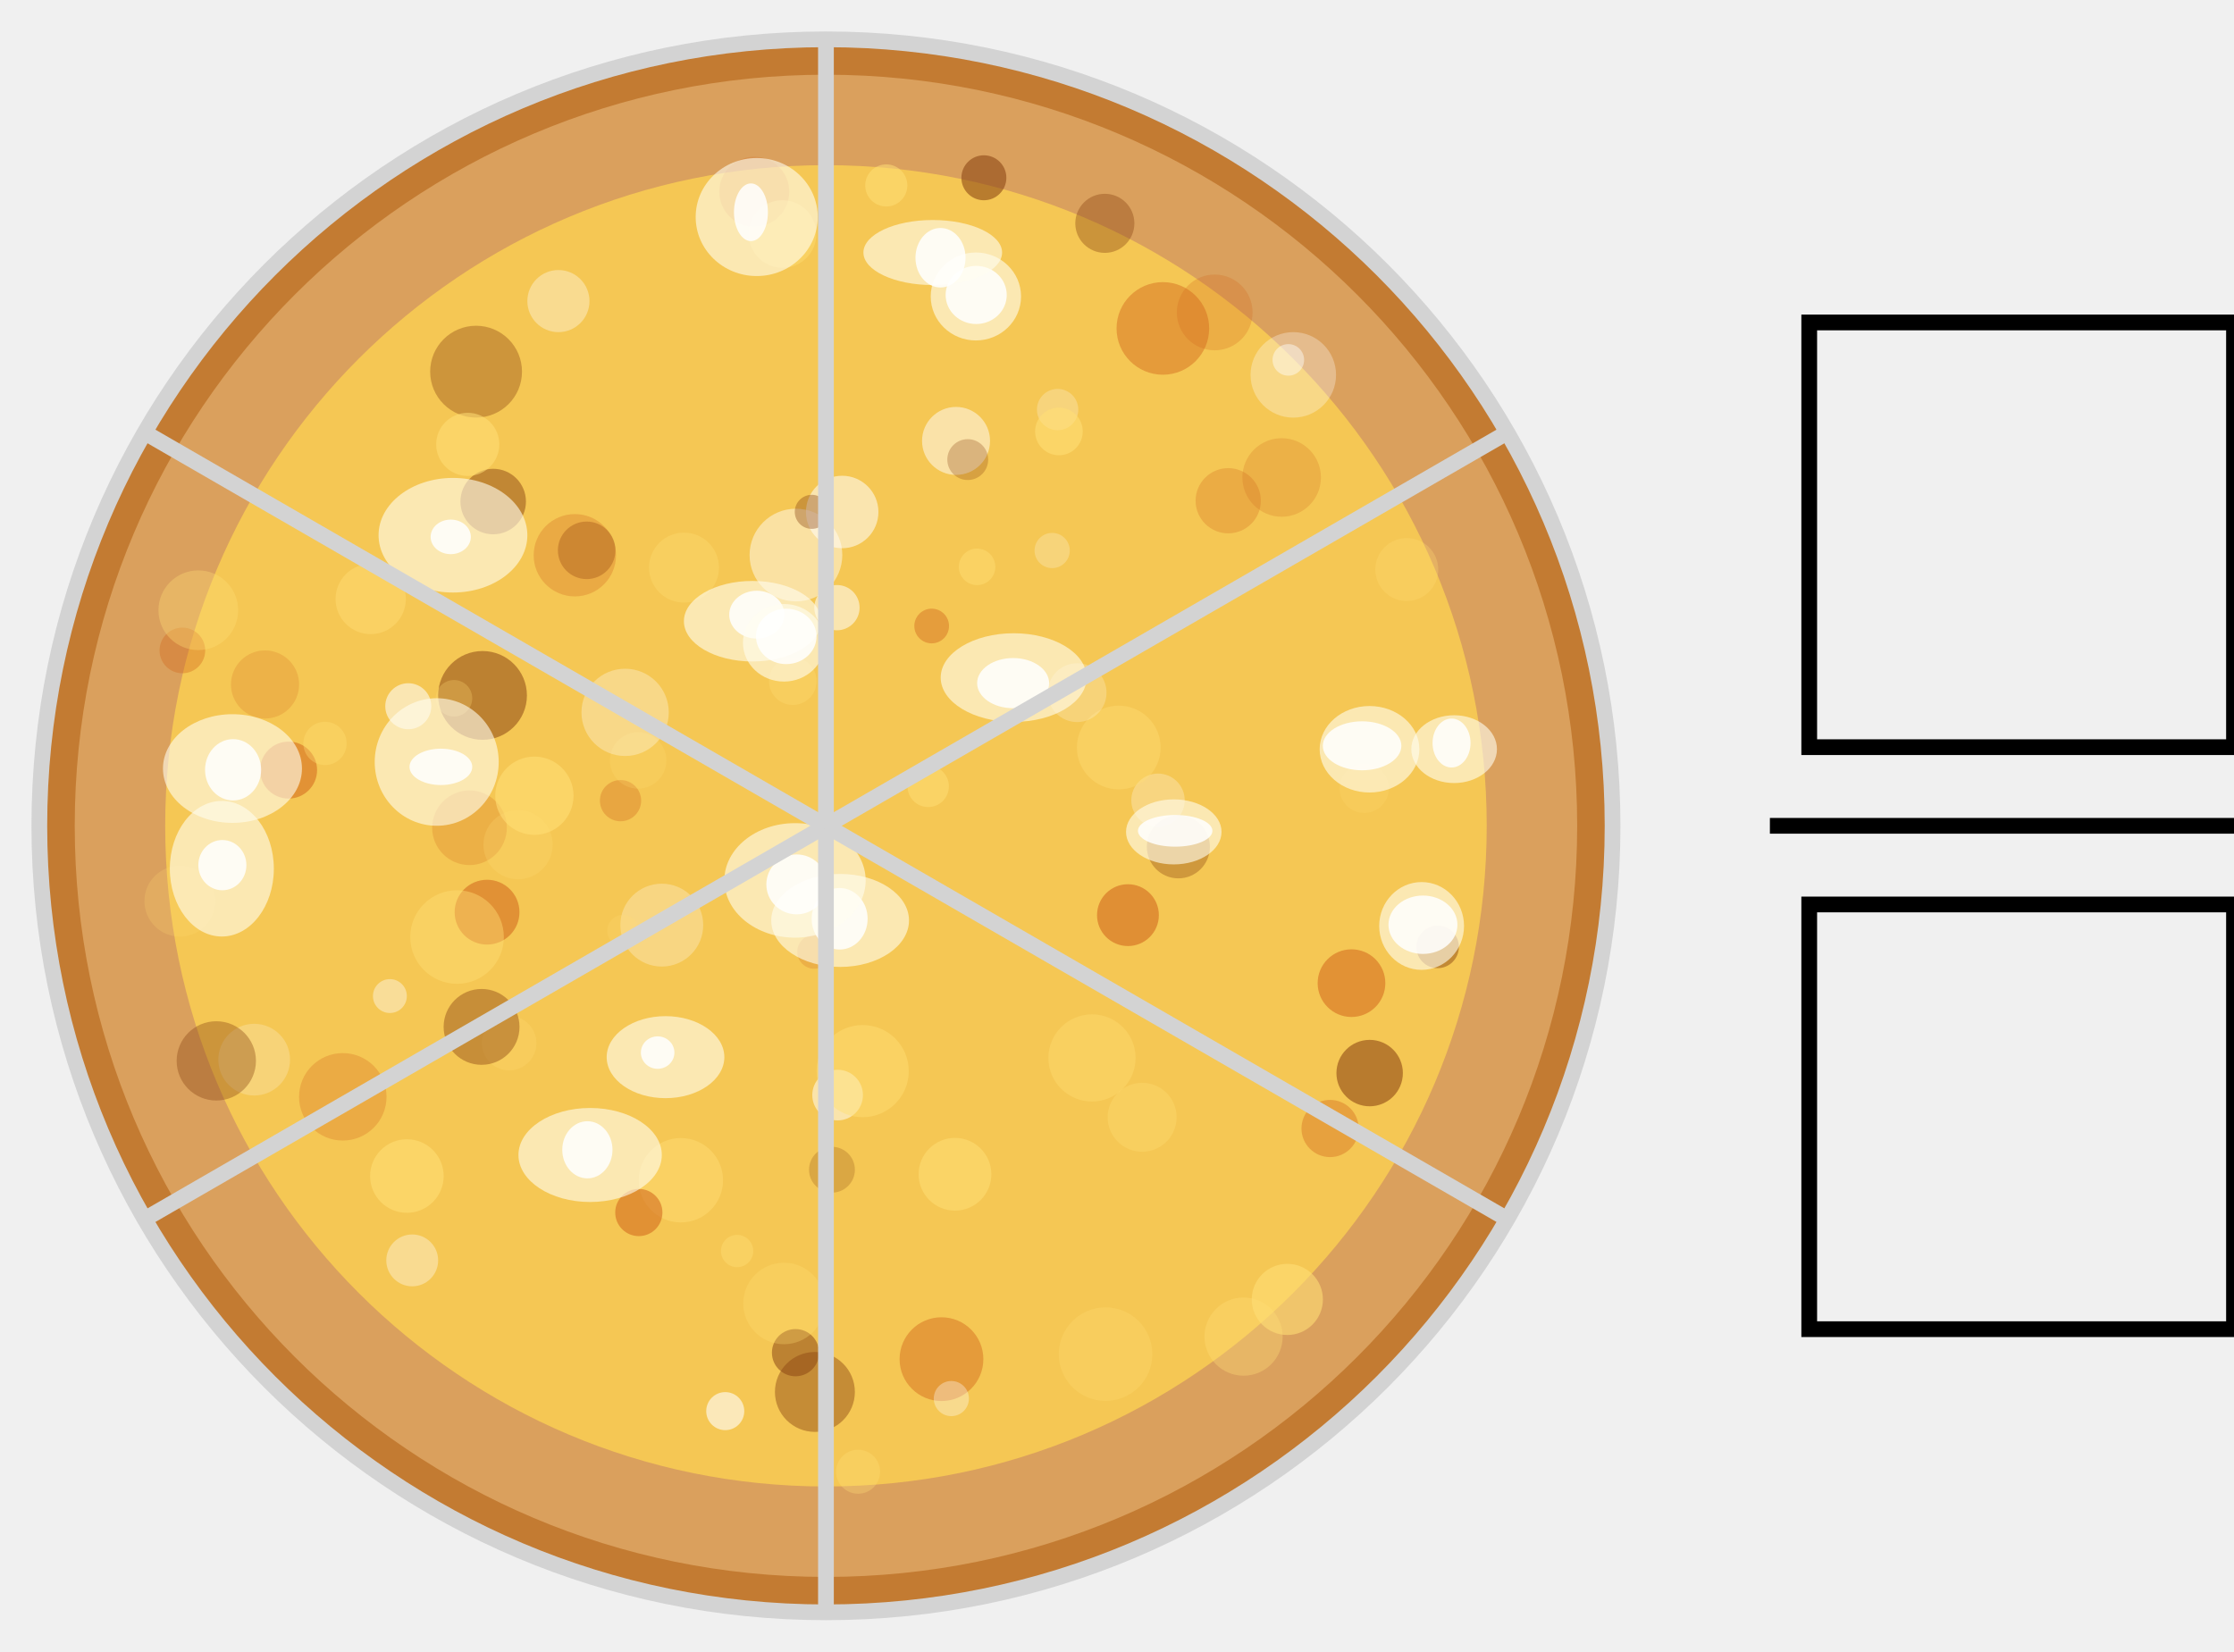
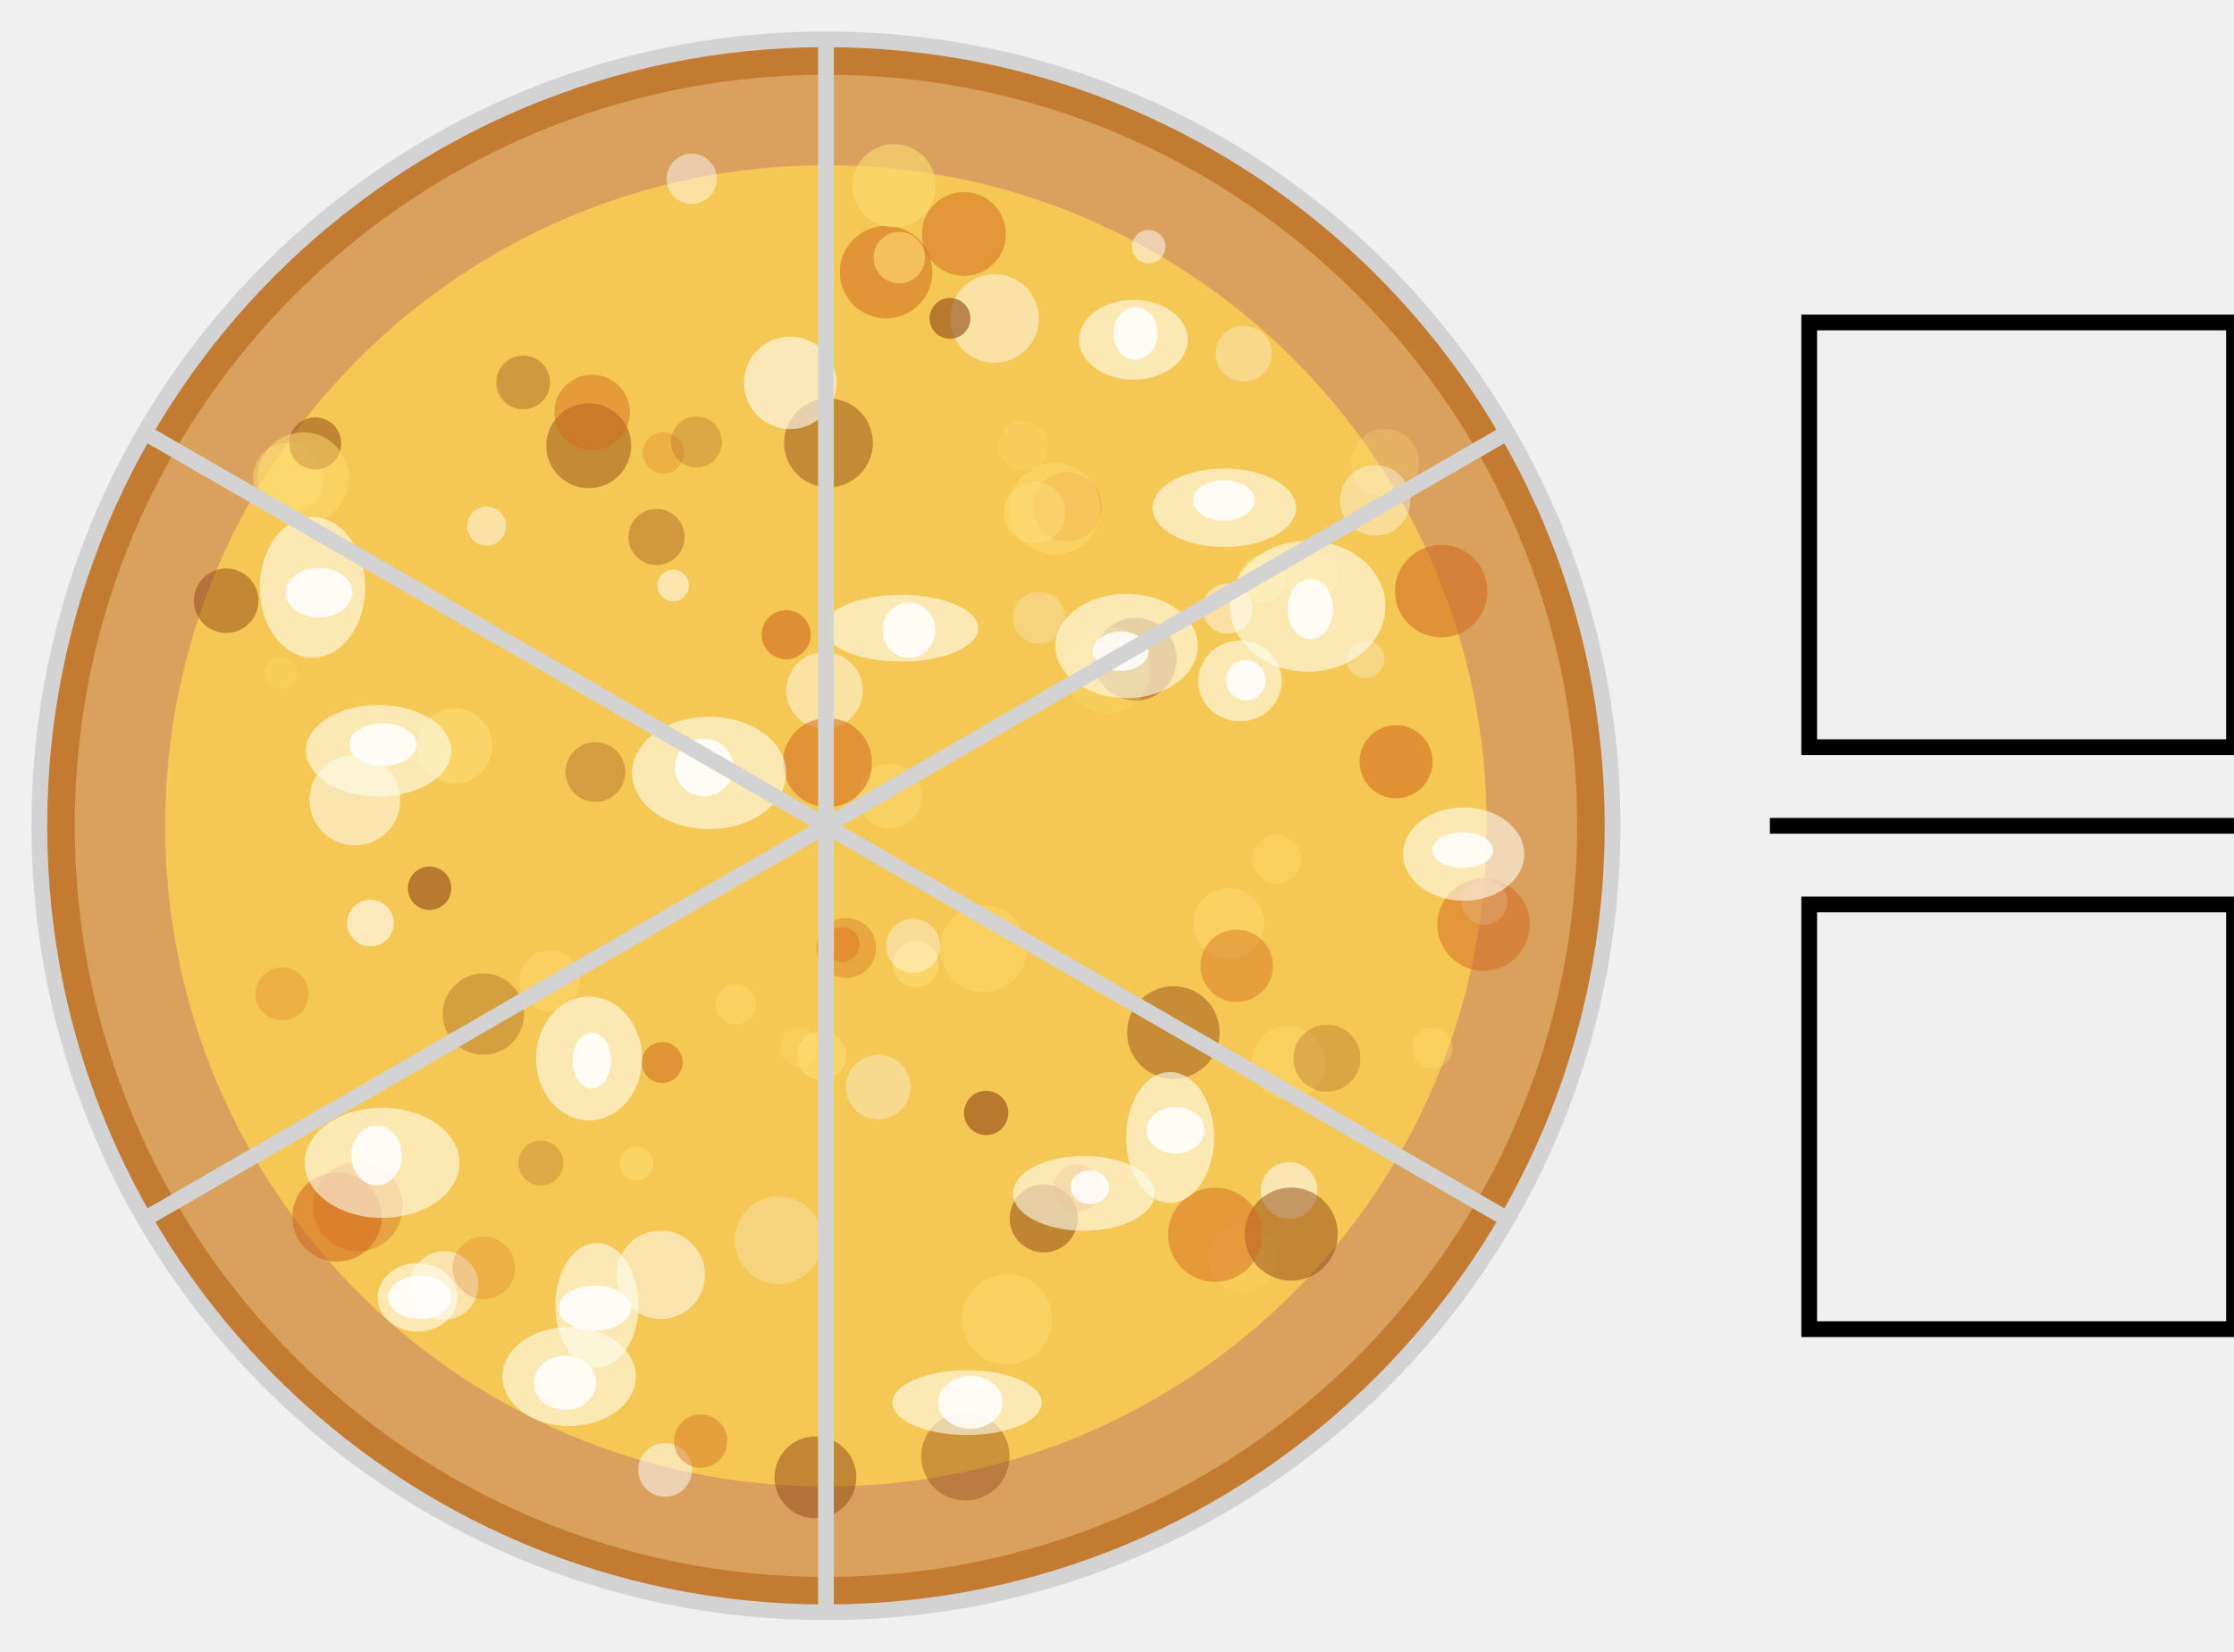
<svg xmlns="http://www.w3.org/2000/svg" xmlns:xlink="http://www.w3.org/1999/xlink" width="284.0" height="210" viewBox="0 0 284.0 210">
  <defs>
-     <clipPath id="clip-4443866192-4508378576">
+     <clipPath id="clip-4429906768-4429193552">
      <circle cx="105.0" cy="105.0" r="100" fill="none" />
    </clipPath>
  </defs>
  <g>
    <circle cx="105.0" cy="105.0" r="100" fill="#F5C754" />
-     <use xlink:href="#clip-4443866192-4508378576" />
-     <g clip-path="url(#clip-4443866192-4508378576)">
+     <use xlink:href="#clip-4429906768-4429193552" />
+     <g clip-path="url(#clip-4429906768-4429193552)">
      <circle cx="105.0" cy="105.0" r="92" stroke="#DAA05D" stroke-width="16" fill="none" />
      <circle cx="105.0" cy="105.0" r="98" stroke="#C37B32" stroke-width="5" fill="none" />
-       <circle cx="173.428" cy="100.227" r="3.133" fill="#FFDE75" fill-opacity="0.201" />
-       <circle cx="36.687" cy="97.914" r="3.623" fill="#D2691E" fill-opacity="0.56" />
-       <circle cx="125.077" cy="22.603" r="2.859" fill="#8B4513" fill-opacity="0.582" />
-       <circle cx="86.552" cy="150.063" r="5.364" fill="#FFDE75" fill-opacity="0.469" />
-       <circle cx="162.933" cy="60.709" r="4.993" fill="#D2691E" fill-opacity="0.231" />
-       <circle cx="61.342" cy="88.42" r="5.644" fill="#8B4513" fill-opacity="0.534" />
-       <circle cx="121.538" cy="56.061" r="4.322" fill="#FFFFFF" fill-opacity="0.492" />
-       <circle cx="119.686" cy="172.812" r="5.324" fill="#D2691E" fill-opacity="0.462" />
-       <circle cx="105.764" cy="148.726" r="2.915" fill="#8B4513" fill-opacity="0.247" />
-       <circle cx="92.198" cy="179.42" r="2.418" fill="#FFFFFF" fill-opacity="0.586" />
-       <circle cx="182.761" cy="120.398" r="2.701" fill="#8B4513" fill-opacity="0.479" />
-       <circle cx="57.714" cy="88.784" r="2.32" fill="#FFDE75" fill-opacity="0.264" />
-       <circle cx="84.129" cy="117.626" r="5.268" fill="#FFFFFF" fill-opacity="0.273" />
-       <circle cx="178.837" cy="72.417" r="4" fill="#FFDE75" fill-opacity="0.287" />
-       <circle cx="95.888" cy="24.374" r="4.447" fill="#D2691E" fill-opacity="0.217" />
-       <circle cx="59.686" cy="105.247" r="4.745" fill="#D2691E" fill-opacity="0.247" />
-       <circle cx="138.82" cy="134.514" r="5.545" fill="#FFDE75" fill-opacity="0.37" />
-       <circle cx="120.941" cy="177.823" r="2.234" fill="#FFFFFF" fill-opacity="0.334" />
-       <circle cx="99.48" cy="29.756" r="4.304" fill="#FFDE75" fill-opacity="0.423" />
-       <circle cx="86.954" cy="72.169" r="4.445" fill="#FFDE75" fill-opacity="0.347" />
-       <circle cx="78.885" cy="101.801" r="2.622" fill="#D2691E" fill-opacity="0.34" />
-       <circle cx="74.58" cy="69.972" r="3.657" fill="#8B4513" fill-opacity="0.383" />
-       <circle cx="171.81" cy="125.004" r="4.302" fill="#D2691E" fill-opacity="0.57" />
-       <circle cx="101.185" cy="70.573" r="5.893" fill="#FFFFFF" fill-opacity="0.459" />
-       <circle cx="93.705" cy="159.063" r="2.054" fill="#FFDE75" fill-opacity="0.442" />
-       <circle cx="154.421" cy="39.723" r="4.815" fill="#D2691E" fill-opacity="0.263" />
-       <circle cx="169.088" cy="143.486" r="3.637" fill="#D2691E" fill-opacity="0.4" />
-       <circle cx="163.653" cy="165.217" r="4.523" fill="#FFDE75" fill-opacity="0.589" />
-       <circle cx="62.697" cy="63.769" r="4.165" fill="#8B4513" fill-opacity="0.491" />
-       <circle cx="22.871" cy="114.571" r="4.51" fill="#FFDE75" fill-opacity="0.204" />
-       <circle cx="51.725" cy="149.529" r="4.677" fill="#FFDE75" fill-opacity="0.584" />
-       <circle cx="23.185" cy="82.701" r="2.903" fill="#D2691E" fill-opacity="0.381" />
-       <circle cx="163.781" cy="45.76" r="2.007" fill="#FFFFFF" fill-opacity="0.439" />
-       <circle cx="147.831" cy="41.758" r="5.887" fill="#D2691E" fill-opacity="0.462" />
-       <circle cx="147.212" cy="101.752" r="3.395" fill="#FFFFFF" fill-opacity="0.258" />
-       <circle cx="121.403" cy="149.304" r="4.624" fill="#FFDE75" fill-opacity="0.55" />
-       <circle cx="67.936" cy="101.174" r="4.976" fill="#FFDE75" fill-opacity="0.582" />
-       <circle cx="124.211" cy="72.073" r="2.32" fill="#FFDE75" fill-opacity="0.472" />
-       <circle cx="133.758" cy="69.996" r="2.24" fill="#FFFFFF" fill-opacity="0.223" />
-       <circle cx="43.578" cy="139.457" r="5.56" fill="#D2691E" fill-opacity="0.304" />
-       <circle cx="60.523" cy="47.255" r="5.837" fill="#8B4513" fill-opacity="0.382" />
-       <circle cx="145.196" cy="142.059" r="4.384" fill="#FFDE75" fill-opacity="0.333" />
-       <circle cx="81.126" cy="96.684" r="3.592" fill="#FFDE75" fill-opacity="0.21" />
-       <circle cx="79.227" cy="118.341" r="2.026" fill="#FFDE75" fill-opacity="0.215" />
-       <circle cx="140.454" cy="28.396" r="3.756" fill="#8B4513" fill-opacity="0.393" />
-       <circle cx="106.483" cy="139.235" r="3.22" fill="#FFFFFF" fill-opacity="0.51" />
-       <circle cx="143.391" cy="116.357" r="3.93" fill="#D2691E" fill-opacity="0.6" />
-       <circle cx="112.669" cy="23.578" r="2.677" fill="#FFDE75" fill-opacity="0.548" />
-       <circle cx="103.595" cy="176.981" r="5.081" fill="#8B4513" fill-opacity="0.45" />
-       <circle cx="142.224" cy="95.045" r="5.324" fill="#FFDE75" fill-opacity="0.384" />
-       <circle cx="136.929" cy="88.07" r="3.739" fill="#FFFFFF" fill-opacity="0.215" />
-       <circle cx="109.085" cy="187.126" r="2.799" fill="#FFDE75" fill-opacity="0.315" />
-       <circle cx="49.566" cy="126.646" r="2.154" fill="#FFFFFF" fill-opacity="0.395" />
-       <circle cx="51.903" cy="89.796" r="2.926" fill="#FFFFFF" fill-opacity="0.547" />
-       <circle cx="101.131" cy="171.989" r="3" fill="#8B4513" fill-opacity="0.53" />
-       <circle cx="61.917" cy="115.98" r="4.121" fill="#D2691E" fill-opacity="0.571" />
-       <circle cx="134.45" cy="52.077" r="2.626" fill="#FFFFFF" fill-opacity="0.236" />
-       <circle cx="25.209" cy="77.59" r="5.066" fill="#FFDE75" fill-opacity="0.343" />
-       <circle cx="32.313" cy="134.731" r="4.559" fill="#FFFFFF" fill-opacity="0.209" />
-       <circle cx="134.617" cy="54.856" r="3.029" fill="#FFDE75" fill-opacity="0.585" />
-       <circle cx="107.063" cy="65.098" r="4.607" fill="#FFFFFF" fill-opacity="0.534" />
-       <circle cx="118.44" cy="79.594" r="2.206" fill="#D2691E" fill-opacity="0.442" />
-       <circle cx="64.73" cy="132.631" r="3.461" fill="#FFDE75" fill-opacity="0.258" />
-       <circle cx="156.139" cy="63.667" r="4.146" fill="#D2691E" fill-opacity="0.283" />
-       <circle cx="41.316" cy="94.523" r="2.752" fill="#FFDE75" fill-opacity="0.355" />
-       <circle cx="174.119" cy="136.438" r="4.223" fill="#8B4513" fill-opacity="0.575" />
-       <circle cx="58.103" cy="119.141" r="5.948" fill="#FFDE75" fill-opacity="0.431" />
-       <circle cx="33.693" cy="87.028" r="4.331" fill="#D2691E" fill-opacity="0.222" />
-       <circle cx="123.026" cy="58.435" r="2.598" fill="#8B4513" fill-opacity="0.287" />
-       <circle cx="52.404" cy="160.255" r="3.296" fill="#FFFFFF" fill-opacity="0.358" />
-       <circle cx="61.22" cy="130.566" r="4.823" fill="#8B4513" fill-opacity="0.43" />
-       <circle cx="103.201" cy="65.079" r="2.165" fill="#8B4513" fill-opacity="0.383" />
-       <circle cx="100.783" cy="86.605" r="3.026" fill="#FFDE75" fill-opacity="0.321" />
-       <circle cx="117.997" cy="99.982" r="2.633" fill="#FFDE75" fill-opacity="0.512" />
-       <circle cx="73.079" cy="70.598" r="5.235" fill="#D2691E" fill-opacity="0.302" />
-       <circle cx="158.09" cy="169.945" r="4.97" fill="#FFDE75" fill-opacity="0.358" />
-       <circle cx="79.469" cy="90.575" r="5.548" fill="#FFFFFF" fill-opacity="0.307" />
-       <circle cx="164.411" cy="47.666" r="5.435" fill="#FFFFFF" fill-opacity="0.297" />
-       <circle cx="47.126" cy="76.161" r="4.468" fill="#FFDE75" fill-opacity="0.462" />
-       <circle cx="106.398" cy="77.261" r="2.878" fill="#FFFFFF" fill-opacity="0.533" />
-       <circle cx="81.212" cy="154.168" r="3" fill="#D2691E" fill-opacity="0.58" />
-       <circle cx="65.86" cy="107.396" r="4.399" fill="#FFDE75" fill-opacity="0.232" />
-       <circle cx="99.667" cy="165.731" r="5.183" fill="#FFDE75" fill-opacity="0.28" />
-       <circle cx="109.67" cy="136.189" r="5.859" fill="#FFDE75" fill-opacity="0.468" />
-       <circle cx="59.463" cy="56.502" r="4.015" fill="#FFDE75" fill-opacity="0.554" />
-       <circle cx="70.99" cy="38.283" r="3.949" fill="#FFFFFF" fill-opacity="0.352" />
-       <circle cx="140.545" cy="172.174" r="5.946" fill="#FFDE75" fill-opacity="0.277" />
-       <circle cx="149.803" cy="107.676" r="4.005" fill="#8B4513" fill-opacity="0.357" />
-       <circle cx="27.497" cy="134.888" r="5.04" fill="#8B4513" fill-opacity="0.379" />
-       <circle cx="103.509" cy="121.015" r="2.157" fill="#D2691E" fill-opacity="0.244" />
-       <ellipse cx="84.604" cy="134.414" rx="7.48" ry="5.214" fill="#FFFDF0" fill-opacity="0.6" />
-       <ellipse cx="83.604" cy="133.833" rx="2.132" ry="2.064" fill="#FFFFFF" fill-opacity="0.85" />
-       <ellipse cx="149.218" cy="105.772" rx="6.071" ry="4.134" fill="#FFFDF0" fill-opacity="0.6" />
-       <ellipse cx="149.396" cy="105.637" rx="4.734" ry="2.013" fill="#FFFFFF" fill-opacity="0.85" />
-       <ellipse cx="106.802" cy="117.031" rx="8.757" ry="5.912" fill="#FFFDF0" fill-opacity="0.6" />
-       <ellipse cx="106.74" cy="116.818" rx="3.558" ry="3.913" fill="#FFFFFF" fill-opacity="0.85" />
-       <ellipse cx="184.858" cy="95.252" rx="5.443" ry="4.31" fill="#FFFDF0" fill-opacity="0.6" />
-       <ellipse cx="184.53" cy="94.473" rx="2.414" ry="3.112" fill="#FFFFFF" fill-opacity="0.85" />
-       <ellipse cx="128.863" cy="86.152" rx="9.276" ry="5.637" fill="#FFFDF0" fill-opacity="0.6" />
-       <ellipse cx="128.795" cy="86.858" rx="4.577" ry="3.191" fill="#FFFFFF" fill-opacity="0.85" />
-       <ellipse cx="101.066" cy="111.94" rx="8.983" ry="7.28" fill="#FFFDF0" fill-opacity="0.6" />
-       <ellipse cx="101.273" cy="112.447" rx="3.851" ry="3.809" fill="#FFFFFF" fill-opacity="0.85" />
-       <ellipse cx="95.655" cy="78.984" rx="8.713" ry="5.12" fill="#FFFDF0" fill-opacity="0.6" />
-       <ellipse cx="96.21" cy="78.155" rx="3.508" ry="3.043" fill="#FFFFFF" fill-opacity="0.85" />
-       <ellipse cx="55.517" cy="96.885" rx="7.882" ry="8.108" fill="#FFFDF0" fill-opacity="0.6" />
-       <ellipse cx="56.047" cy="97.504" rx="3.988" ry="2.312" fill="#FFFFFF" fill-opacity="0.85" />
-       <ellipse cx="96.198" cy="27.595" rx="7.759" ry="7.503" fill="#FFFDF0" fill-opacity="0.6" />
-       <ellipse cx="95.465" cy="26.988" rx="2.158" ry="3.668" fill="#FFFFFF" fill-opacity="0.85" />
-       <ellipse cx="57.583" cy="68.052" rx="9.458" ry="7.286" fill="#FFFDF0" fill-opacity="0.6" />
-       <ellipse cx="57.3" cy="68.262" rx="2.557" ry="2.198" fill="#FFFFFF" fill-opacity="0.85" />
-       <ellipse cx="174.101" cy="95.266" rx="6.337" ry="5.498" fill="#FFFDF0" fill-opacity="0.6" />
-       <ellipse cx="173.158" cy="94.826" rx="4.993" ry="3.114" fill="#FFFFFF" fill-opacity="0.85" />
-       <ellipse cx="75.021" cy="146.853" rx="9.112" ry="5.978" fill="#FFFDF0" fill-opacity="0.6" />
-       <ellipse cx="74.671" cy="146.193" rx="3.192" ry="3.634" fill="#FFFFFF" fill-opacity="0.85" />
-       <ellipse cx="29.552" cy="97.717" rx="8.834" ry="6.909" fill="#FFFDF0" fill-opacity="0.6" />
-       <ellipse cx="29.631" cy="97.877" rx="3.565" ry="3.899" fill="#FFFFFF" fill-opacity="0.85" />
-       <ellipse cx="124.06" cy="37.695" rx="5.742" ry="5.593" fill="#FFFDF0" fill-opacity="0.6" />
-       <ellipse cx="124.099" cy="37.502" rx="3.885" ry="3.696" fill="#FFFFFF" fill-opacity="0.85" />
-       <ellipse cx="99.657" cy="81.728" rx="5.207" ry="4.932" fill="#FFFDF0" fill-opacity="0.6" />
-       <ellipse cx="99.953" cy="80.916" rx="3.847" ry="3.524" fill="#FFFFFF" fill-opacity="0.85" />
-       <ellipse cx="180.725" cy="117.733" rx="5.392" ry="5.582" fill="#FFFDF0" fill-opacity="0.6" />
-       <ellipse cx="180.894" cy="117.577" rx="4.384" ry="3.711" fill="#FFFFFF" fill-opacity="0.85" />
-       <ellipse cx="28.201" cy="110.454" rx="6.611" ry="8.62" fill="#FFFDF0" fill-opacity="0.6" />
-       <ellipse cx="28.268" cy="110" rx="3.056" ry="3.195" fill="#FFFFFF" fill-opacity="0.85" />
-       <ellipse cx="118.578" cy="32.108" rx="8.815" ry="4.135" fill="#FFFDF0" fill-opacity="0.6" />
-       <ellipse cx="119.563" cy="32.77" rx="3.183" ry="3.784" fill="#FFFFFF" fill-opacity="0.85" />
+       <circle cx="57.79" cy="94.847" r="4.797" fill="#FFDE75" fill-opacity="0.545" />
+       <circle cx="84.552" cy="186.889" r="3.413" fill="#FFFFFF" fill-opacity="0.52" />
+       <circle cx="156.048" cy="77.391" r="3.187" fill="#FFFFFF" fill-opacity="0.463" />
+       <circle cx="45.486" cy="153.413" r="5.703" fill="#D2691E" fill-opacity="0.383" />
+       <circle cx="28.752" cy="76.378" r="4.104" fill="#8B4513" fill-opacity="0.484" />
+       <circle cx="182.09" cy="133.239" r="2.59" fill="#FFDE75" fill-opacity="0.354" />
+       <circle cx="66.509" cy="48.625" r="3.419" fill="#8B4513" fill-opacity="0.349" />
+       <circle cx="113.114" cy="101.223" r="4.085" fill="#FFDE75" fill-opacity="0.429" />
+       <circle cx="132.077" cy="78.532" r="3.302" fill="#FFFFFF" fill-opacity="0.228" />
+       <circle cx="116.419" cy="122.627" r="2.914" fill="#FFDE75" fill-opacity="0.578" />
+       <circle cx="107.576" cy="120.531" r="3.801" fill="#D2691E" fill-opacity="0.355" />
+       <circle cx="88.528" cy="56.194" r="3.248" fill="#8B4513" fill-opacity="0.238" />
+       <circle cx="104.818" cy="87.787" r="4.867" fill="#FFFFFF" fill-opacity="0.469" />
+       <circle cx="135.662" cy="64.432" r="4.385" fill="#D2691E" fill-opacity="0.207" />
+       <circle cx="98.973" cy="157.677" r="5.567" fill="#FFFFFF" fill-opacity="0.236" />
+       <circle cx="162.282" cy="109.245" r="3.11" fill="#FFDE75" fill-opacity="0.358" />
+       <circle cx="163.797" cy="135.15" r="4.691" fill="#FFDE75" fill-opacity="0.366" />
+       <circle cx="131.526" cy="65.167" r="3.92" fill="#FFDE75" fill-opacity="0.529" />
+       <circle cx="89.066" cy="183.234" r="3.387" fill="#D2691E" fill-opacity="0.422" />
+       <circle cx="111.652" cy="138.225" r="4.105" fill="#FFFFFF" fill-opacity="0.347" />
+       <circle cx="112.647" cy="34.6" r="5.882" fill="#D2691E" fill-opacity="0.531" />
+       <circle cx="116.071" cy="120.274" r="3.442" fill="#FFFFFF" fill-opacity="0.387" />
+       <circle cx="113.663" cy="23.611" r="5.294" fill="#FFDE75" fill-opacity="0.578" />
+       <circle cx="176.067" cy="58.849" r="4.311" fill="#FFDE75" fill-opacity="0.298" />
+       <circle cx="61.45" cy="128.943" r="5.169" fill="#8B4513" fill-opacity="0.306" />
+       <circle cx="146.032" cy="31.365" r="2.13" fill="#FFFFFF" fill-opacity="0.507" />
+       <circle cx="125.363" cy="141.506" r="2.816" fill="#8B4513" fill-opacity="0.59" />
+       <circle cx="160.525" cy="73.548" r="3.031" fill="#FFDE75" fill-opacity="0.565" />
+       <circle cx="75.693" cy="98.163" r="3.799" fill="#8B4513" fill-opacity="0.316" />
+       <circle cx="105.324" cy="56.317" r="5.645" fill="#8B4513" fill-opacity="0.464" />
+       <circle cx="188.719" cy="114.687" r="2.891" fill="#FFFFFF" fill-opacity="0.376" />
+       <circle cx="56.453" cy="163.445" r="4.359" fill="#FFFFFF" fill-opacity="0.515" />
+       <circle cx="126.431" cy="40.491" r="5.637" fill="#FFFFFF" fill-opacity="0.483" />
+       <circle cx="132.686" cy="154.914" r="4.33" fill="#8B4513" fill-opacity="0.511" />
+       <circle cx="168.683" cy="134.553" r="4.258" fill="#8B4513" fill-opacity="0.255" />
+       <circle cx="188.602" cy="117.564" r="5.874" fill="#D2691E" fill-opacity="0.51" />
+       <circle cx="120.766" cy="40.479" r="2.593" fill="#8B4513" fill-opacity="0.593" />
+       <circle cx="36.639" cy="60.763" r="4.467" fill="#FFDE75" fill-opacity="0.486" />
+       <circle cx="35.86" cy="126.371" r="3.372" fill="#D2691E" fill-opacity="0.241" />
+       <circle cx="122.54" cy="29.756" r="5.333" fill="#D2691E" fill-opacity="0.504" />
+       <circle cx="163.88" cy="151.374" r="3.605" fill="#FFFFFF" fill-opacity="0.552" />
+       <circle cx="183.215" cy="75.159" r="5.883" fill="#D2691E" fill-opacity="0.565" />
+       <circle cx="156.207" cy="117.427" r="4.51" fill="#FFDE75" fill-opacity="0.415" />
+       <circle cx="105.193" cy="96.965" r="5.658" fill="#D2691E" fill-opacity="0.551" />
+       <circle cx="45.116" cy="101.726" r="5.768" fill="#FFFFFF" fill-opacity="0.533" />
+       <circle cx="157.969" cy="159.963" r="4.338" fill="#FFDE75" fill-opacity="0.223" />
+       <circle cx="136.923" cy="151.078" r="3.031" fill="#D2691E" fill-opacity="0.314" />
+       <circle cx="107.072" cy="120.091" r="2.208" fill="#D2691E" fill-opacity="0.389" />
+       <circle cx="74.842" cy="56.673" r="5.398" fill="#8B4513" fill-opacity="0.464" />
+       <circle cx="35.73" cy="85.571" r="2.065" fill="#FFDE75" fill-opacity="0.249" />
+       <circle cx="114.321" cy="32.763" r="3.269" fill="#FFDE75" fill-opacity="0.594" />
+       <circle cx="84.331" cy="57.596" r="2.627" fill="#D2691E" fill-opacity="0.241" />
+       <circle cx="164.148" cy="156.914" r="5.918" fill="#8B4513" fill-opacity="0.486" />
+       <circle cx="99.944" cy="80.703" r="3.119" fill="#D2691E" fill-opacity="0.597" />
+       <circle cx="47.094" cy="117.368" r="2.963" fill="#FFFFFF" fill-opacity="0.6" />
+       <circle cx="158.102" cy="44.966" r="3.557" fill="#FFFFFF" fill-opacity="0.316" />
+       <circle cx="130.086" cy="56.606" r="3.153" fill="#FFDE75" fill-opacity="0.296" />
+       <circle cx="85.58" cy="74.435" r="2" fill="#FFFFFF" fill-opacity="0.53" />
+       <circle cx="101.596" cy="133.175" r="2.435" fill="#FFDE75" fill-opacity="0.315" />
+       <circle cx="122.725" cy="185.174" r="5.611" fill="#8B4513" fill-opacity="0.396" />
+       <circle cx="100.457" cy="48.68" r="5.874" fill="#FFFFFF" fill-opacity="0.59" />
+       <circle cx="174.825" cy="63.613" r="4.479" fill="#FFFFFF" fill-opacity="0.38" />
+       <circle cx="149.167" cy="131.277" r="5.884" fill="#8B4513" fill-opacity="0.452" />
+       <circle cx="61.866" cy="66.886" r="2.477" fill="#FFFFFF" fill-opacity="0.484" />
+       <circle cx="40.071" cy="56.382" r="3.31" fill="#8B4513" fill-opacity="0.5" />
+       <circle cx="42.844" cy="154.737" r="5.676" fill="#D2691E" fill-opacity="0.578" />
+       <circle cx="144.321" cy="83.823" r="5.264" fill="#8B4513" fill-opacity="0.444" />
+       <circle cx="154.479" cy="156.995" r="5.99" fill="#D2691E" fill-opacity="0.48" />
+       <circle cx="128.02" cy="167.741" r="5.745" fill="#FFDE75" fill-opacity="0.448" />
+       <circle cx="54.613" cy="112.938" r="2.761" fill="#8B4513" fill-opacity="0.589" />
+       <circle cx="69.88" cy="124.705" r="3.891" fill="#FFDE75" fill-opacity="0.434" />
+       <circle cx="140.78" cy="85.188" r="5.498" fill="#FFDE75" fill-opacity="0.243" />
+       <circle cx="104.448" cy="134.219" r="3.124" fill="#FFDE75" fill-opacity="0.53" />
+       <circle cx="75.272" cy="52.434" r="4.804" fill="#D2691E" fill-opacity="0.462" />
+       <circle cx="134.08" cy="64.687" r="5.829" fill="#FFDE75" fill-opacity="0.392" />
+       <circle cx="68.758" cy="147.882" r="2.854" fill="#8B4513" fill-opacity="0.225" />
+       <circle cx="177.479" cy="96.852" r="4.643" fill="#D2691E" fill-opacity="0.585" />
+       <circle cx="83.462" cy="68.273" r="3.57" fill="#8B4513" fill-opacity="0.352" />
+       <circle cx="80.925" cy="147.944" r="2.138" fill="#FFDE75" fill-opacity="0.553" />
+       <circle cx="173.597" cy="83.844" r="2.38" fill="#FFFFFF" fill-opacity="0.278" />
+       <circle cx="93.524" cy="127.695" r="2.583" fill="#FFDE75" fill-opacity="0.384" />
+       <circle cx="157.216" cy="122.803" r="4.602" fill="#D2691E" fill-opacity="0.423" />
+       <circle cx="84.176" cy="135.095" r="2.602" fill="#D2691E" fill-opacity="0.543" />
+       <circle cx="166.783" cy="73.205" r="3.248" fill="#FFDE75" fill-opacity="0.517" />
+       <circle cx="125.016" cy="120.617" r="5.533" fill="#FFDE75" fill-opacity="0.368" />
+       <circle cx="61.501" cy="161.204" r="3.98" fill="#D2691E" fill-opacity="0.245" />
+       <circle cx="83.996" cy="162.084" r="5.622" fill="#FFFFFF" fill-opacity="0.521" />
+       <circle cx="87.934" cy="22.735" r="3.194" fill="#FFFFFF" fill-opacity="0.463" />
+       <circle cx="103.66" cy="187.84" r="5.201" fill="#8B4513" fill-opacity="0.492" />
+       <circle cx="38.552" cy="60.772" r="5.805" fill="#FFDE75" fill-opacity="0.5" />
+       <ellipse cx="39.726" cy="74.683" rx="6.702" ry="8.934" fill="#FFFDF0" fill-opacity="0.6" />
+       <ellipse cx="40.568" cy="75.345" rx="4.239" ry="3.145" fill="#FFFFFF" fill-opacity="0.85" />
+       <ellipse cx="74.887" cy="134.586" rx="6.737" ry="7.871" fill="#FFFDF0" fill-opacity="0.6" />
+       <ellipse cx="75.239" cy="134.854" rx="2.446" ry="3.538" fill="#FFFFFF" fill-opacity="0.85" />
+       <ellipse cx="114.545" cy="79.875" rx="9.824" ry="4.243" fill="#FFFDF0" fill-opacity="0.6" />
+       <ellipse cx="115.541" cy="80.13" rx="3.347" ry="3.52" fill="#FFFFFF" fill-opacity="0.85" />
+       <ellipse cx="186.07" cy="108.591" rx="7.704" ry="5.935" fill="#FFFDF0" fill-opacity="0.6" />
+       <ellipse cx="185.943" cy="108.1" rx="3.878" ry="2.259" fill="#FFFFFF" fill-opacity="0.85" />
+       <ellipse cx="53.09" cy="164.955" rx="5.072" ry="4.362" fill="#FFFDF0" fill-opacity="0.6" />
+       <ellipse cx="53.354" cy="164.941" rx="4.013" ry="2.754" fill="#FFFFFF" fill-opacity="0.85" />
+       <ellipse cx="137.79" cy="151.733" rx="9.02" ry="4.756" fill="#FFFDF0" fill-opacity="0.6" />
+       <ellipse cx="138.552" cy="150.942" rx="2.441" ry="2.145" fill="#FFFFFF" fill-opacity="0.85" />
+       <ellipse cx="148.746" cy="144.623" rx="5.594" ry="8.317" fill="#FFFDF0" fill-opacity="0.6" />
+       <ellipse cx="149.433" cy="143.706" rx="3.693" ry="2.95" fill="#FFFFFF" fill-opacity="0.85" />
+       <ellipse cx="122.939" cy="178.342" rx="9.5" ry="4.117" fill="#FFFDF0" fill-opacity="0.6" />
+       <ellipse cx="123.367" cy="178.3" rx="4.081" ry="3.371" fill="#FFFFFF" fill-opacity="0.85" />
+       <ellipse cx="72.351" cy="175.021" rx="8.49" ry="6.297" fill="#FFFDF0" fill-opacity="0.6" />
+       <ellipse cx="71.824" cy="175.815" rx="3.968" ry="3.445" fill="#FFFFFF" fill-opacity="0.85" />
+       <ellipse cx="166.252" cy="77.086" rx="9.88" ry="8.323" fill="#FFFDF0" fill-opacity="0.6" />
+       <ellipse cx="166.586" cy="77.444" rx="2.878" ry="3.825" fill="#FFFFFF" fill-opacity="0.85" />
+       <ellipse cx="48.13" cy="95.451" rx="9.239" ry="5.819" fill="#FFFDF0" fill-opacity="0.6" />
+       <ellipse cx="48.683" cy="94.667" rx="4.275" ry="2.708" fill="#FFFFFF" fill-opacity="0.85" />
+       <ellipse cx="75.888" cy="165.963" rx="5.292" ry="7.92" fill="#FFFDF0" fill-opacity="0.6" />
+       <ellipse cx="75.614" cy="166.325" rx="4.596" ry="2.871" fill="#FFFFFF" fill-opacity="0.85" />
+       <ellipse cx="143.222" cy="82.129" rx="9.049" ry="6.626" fill="#FFFDF0" fill-opacity="0.6" />
+       <ellipse cx="142.459" cy="82.805" rx="3.56" ry="2.5" fill="#FFFFFF" fill-opacity="0.85" />
+       <ellipse cx="155.65" cy="64.566" rx="9.114" ry="4.992" fill="#FFFDF0" fill-opacity="0.6" />
+       <ellipse cx="155.584" cy="63.624" rx="3.915" ry="2.576" fill="#FFFFFF" fill-opacity="0.85" />
+       <ellipse cx="144.088" cy="43.202" rx="6.91" ry="5.074" fill="#FFFDF0" fill-opacity="0.6" />
+       <ellipse cx="144.342" cy="42.393" rx="2.809" ry="3.351" fill="#FFFFFF" fill-opacity="0.85" />
+       <ellipse cx="48.575" cy="147.85" rx="9.843" ry="6.999" fill="#FFFDF0" fill-opacity="0.6" />
+       <ellipse cx="47.87" cy="146.908" rx="3.217" ry="3.803" fill="#FFFFFF" fill-opacity="0.85" />
+       <ellipse cx="90.149" cy="98.274" rx="9.798" ry="7.14" fill="#FFFDF0" fill-opacity="0.6" />
+       <ellipse cx="89.518" cy="97.574" rx="3.711" ry="3.668" fill="#FFFFFF" fill-opacity="0.85" />
+       <ellipse cx="157.633" cy="86.585" rx="5.305" ry="5.135" fill="#FFFDF0" fill-opacity="0.6" />
+       <ellipse cx="158.377" cy="86.496" rx="2.486" ry="2.573" fill="#FFFFFF" fill-opacity="0.85" />
    </g>
    <path d="M105.0,105.0 L105.0,5.0" stroke="lightgray" stroke-width="2" />
    <path d="M105.0,105.0 L191.603,55" stroke="lightgray" stroke-width="2" />
    <path d="M105.0,105.0 L191.603,155.0" stroke="lightgray" stroke-width="2" />
    <path d="M105.0,105.0 L105.0,205.0" stroke="lightgray" stroke-width="2" />
    <path d="M105.0,105.0 L18.397,155.0" stroke="lightgray" stroke-width="2" />
    <path d="M105.0,105.0 L18.397,55" stroke="lightgray" stroke-width="2" />
    <circle cx="105.0" cy="105.0" r="100" fill="none" stroke="lightgray" stroke-width="2" />
    <rect x="230.0" y="41.0" width="54.0" height="54.0" fill="none" stroke="black" stroke-width="2" />
    <rect x="230.0" y="115.0" width="54.0" height="54.0" fill="none" stroke="black" stroke-width="2" />
    <path d="M225.0,105.0 L289.0,105.0" stroke="black" stroke-width="2" />
  </g>
</svg>
